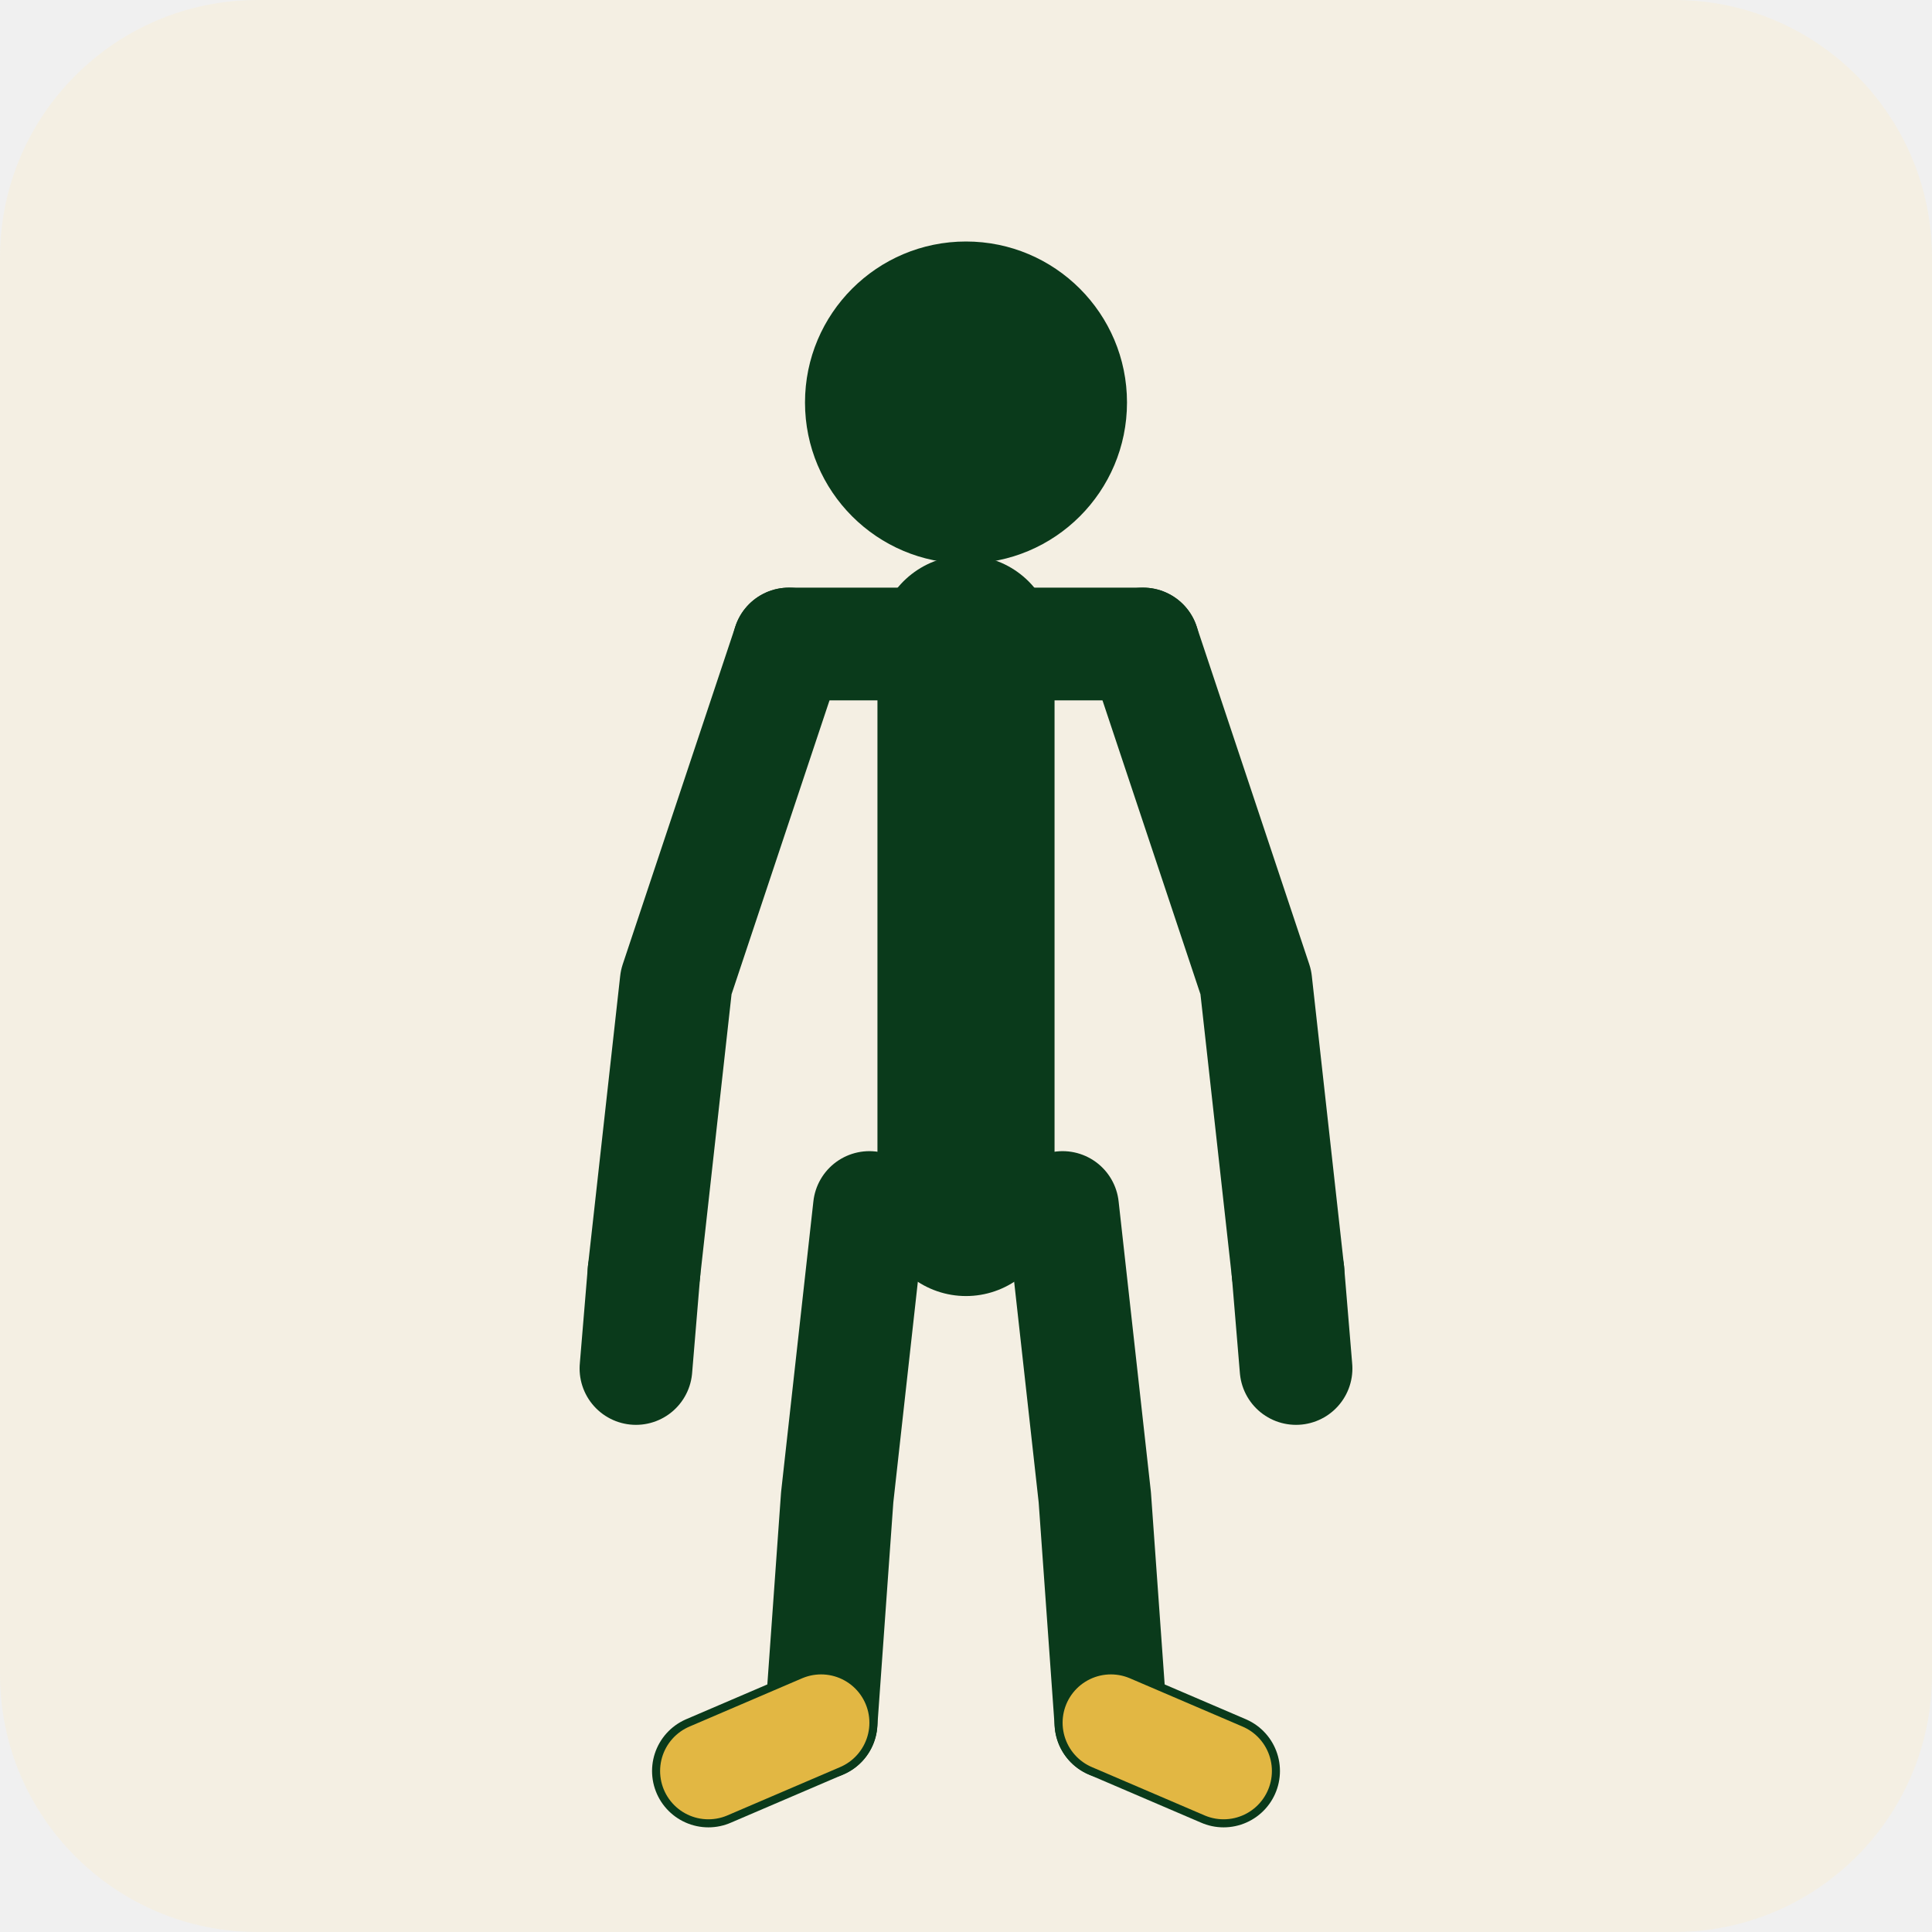
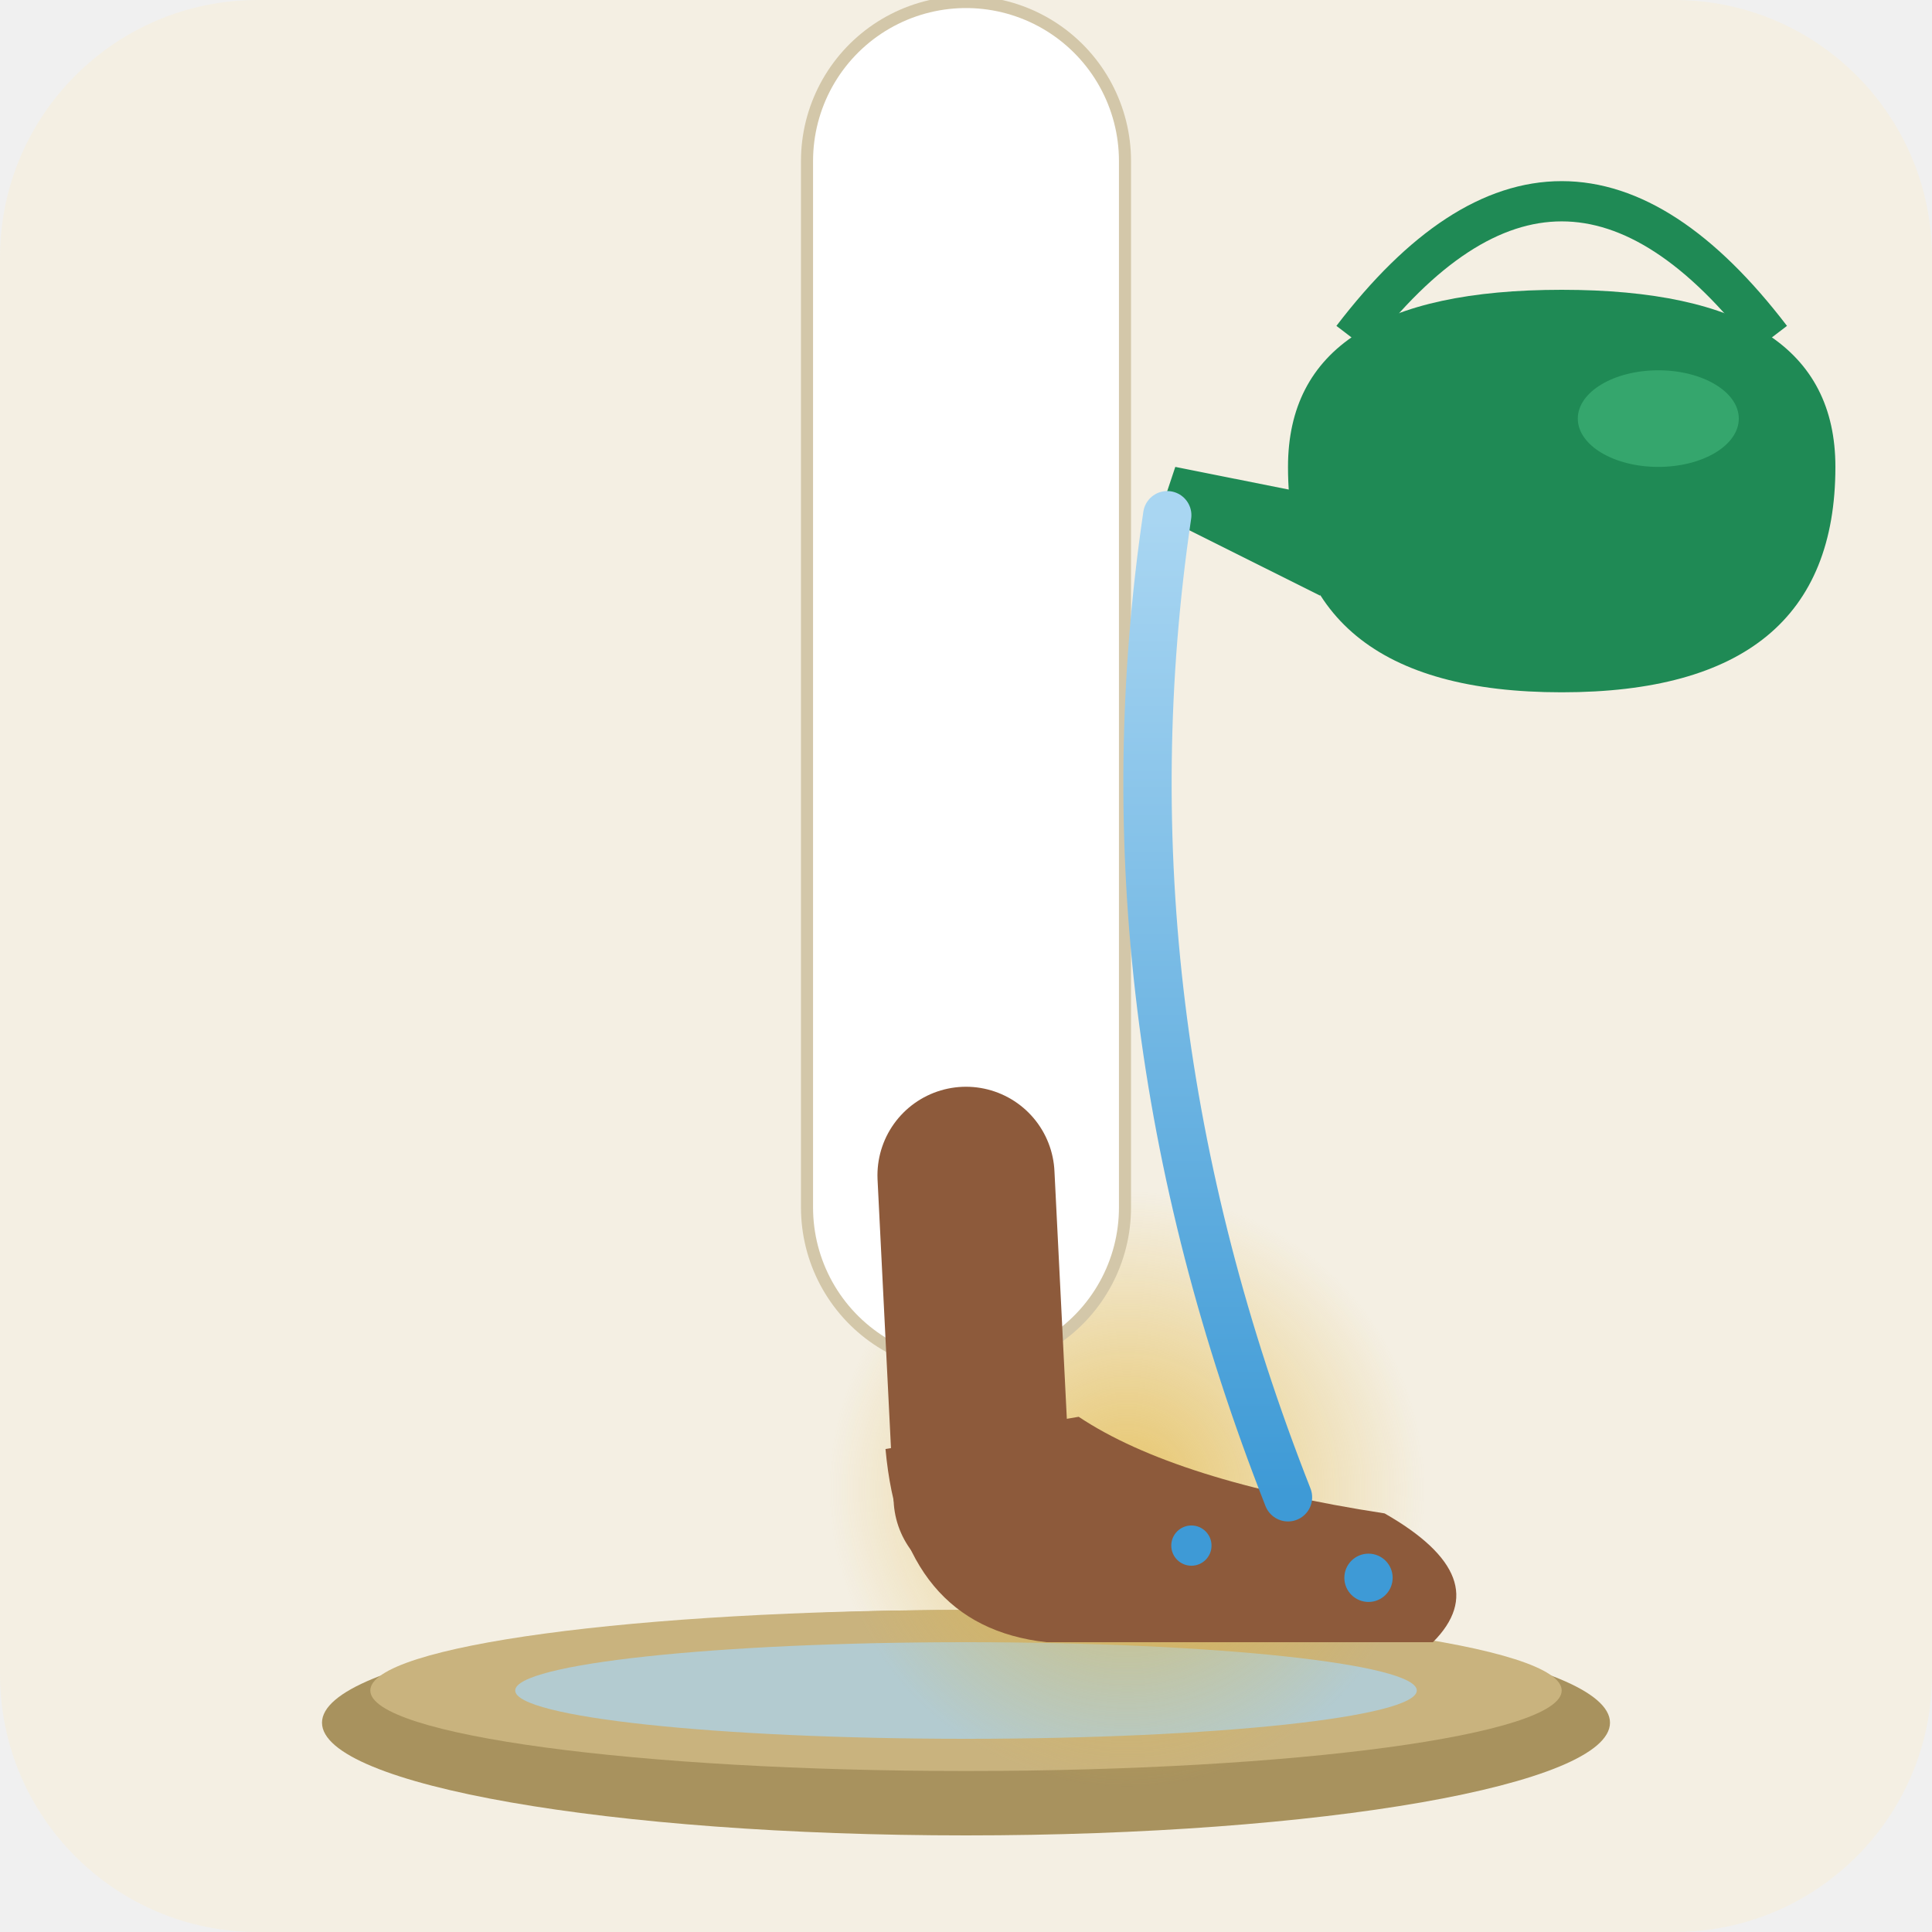
- <svg xmlns="http://www.w3.org/2000/svg" viewBox="0 0 240 240" role="img" aria-label="Pieds lavés jusqu’aux chevilles">
+ <svg xmlns="http://www.w3.org/2000/svg" viewBox="0 0 240 240" role="img" aria-label="Pied lavé jusqu’à la cheville">
+   <defs>
+     <radialGradient id="g">
+       <stop offset="0" stop-color="#E2B743" stop-opacity=".75" />
+       <stop offset="1" stop-color="#E2B743" stop-opacity="0" />
+     </radialGradient>
+     <linearGradient id="w" x1="0" x2="0" y1="0" y2="1">
+       <stop offset="0" stop-color="#A9D6F2" />
+       <stop offset="1" stop-color="#3E9AD6" />
+     </linearGradient>
+   </defs>
  <rect width="240" height="240" rx="32" fill="#F4EFE3" />
-   <path d="M98 80 L142 80" fill="none" stroke="#0A3A1B" stroke-width="14" stroke-linecap="round" stroke-linejoin="round" />
-   <path d="M120 80 L120 150" fill="none" stroke="#0A3A1B" stroke-width="22" stroke-linecap="round" stroke-linejoin="round" />
-   <path d="M108 150 L104 186 L102 214" fill="none" stroke="#0A3A1B" stroke-width="14" stroke-linecap="round" stroke-linejoin="round" />
-   <path d="M132 150 L136 186 L138 214" fill="none" stroke="#0A3A1B" stroke-width="14" stroke-linecap="round" stroke-linejoin="round" />
-   <path d="M102 214 L88 220" fill="none" stroke="#0A3A1B" stroke-width="14" stroke-linecap="round" stroke-linejoin="round" />
-   <path d="M138 214 L152 220" fill="none" stroke="#0A3A1B" stroke-width="14" stroke-linecap="round" stroke-linejoin="round" />
-   <path d="M98 80 L84 122 L80 158" fill="none" stroke="#0A3A1B" stroke-width="14" stroke-linecap="round" stroke-linejoin="round" />
-   <path d="M142 80 L156 122 L160 158" fill="none" stroke="#0A3A1B" stroke-width="14" stroke-linecap="round" stroke-linejoin="round" />
-   <path d="M80 158 L79 170" fill="none" stroke="#0A3A1B" stroke-width="14" stroke-linecap="round" stroke-linejoin="round" />
-   <path d="M160 158 L161 170" fill="none" stroke="#0A3A1B" stroke-width="14" stroke-linecap="round" stroke-linejoin="round" />
-   <circle cx="120" cy="50" r="20" fill="#0A3A1B" />
-   <path d="M102 214 L88 220" fill="none" stroke="#E2B743" stroke-width="12" stroke-linecap="round" stroke-linejoin="round" />
-   <path d="M138 214 L152 220" fill="none" stroke="#E2B743" stroke-width="12" stroke-linecap="round" stroke-linejoin="round" />
+   <ellipse cx="120" cy="214" rx="80" ry="14" fill="#A8925E" />
+   <ellipse cx="120" cy="210" rx="74" ry="10" fill="#C9B37E" />
+   <ellipse cx="120" cy="210" rx="56" ry="6" fill="#A9D6F2" opacity=".7" />
+   <circle cx="140" cy="185.0" r="37.0" fill="url(#g)" />
+   <path d="M120 20 L120 150" fill="none" stroke="#D3C7A9" stroke-width="41" stroke-linecap="round" stroke-linejoin="round" />
+   <path d="M120 20 L120 150" fill="none" stroke="#FFFFFF" stroke-width="38" stroke-linecap="round" stroke-linejoin="round" />
+   <path d="M120 146 L122 186" fill="none" stroke="#8D5A3B" stroke-width="22" stroke-linecap="round" stroke-linejoin="round" />
+   <path d="M110 180 Q112 202 130 204 L178 204 Q186 196 172 188 Q146 184 134 176 Z" fill="#8D5A3B" />
+   <g transform="translate(228 30) scale(-1 1)">
+     <path d="M8 12 Q34 -22 60 12" fill="none" stroke="#1F8A55" stroke-width="5" />
+     <path d="M0 28 Q0 6 34 6 Q68 6 68 28 Q68 56 34 56 Q0 56 0 28 Z" fill="#1F8A55" />
+     <ellipse cx="22" cy="22" rx="10" ry="6" fill="#3FB277" opacity=".7" />
+     <path d="M62 32 L82 28 L84 34 L64 44 Z" fill="#1F8A55" />
+     <path d="M83 34 Q92 95.0 68 156" fill="none" stroke="url(#w)" stroke-width="6" stroke-linecap="round" />
+     <circle cx="58" cy="166" r="3" fill="#3E9AD6" />
+     <circle cx="80" cy="162" r="2.5" fill="#3E9AD6" />
+   </g>
</svg>
